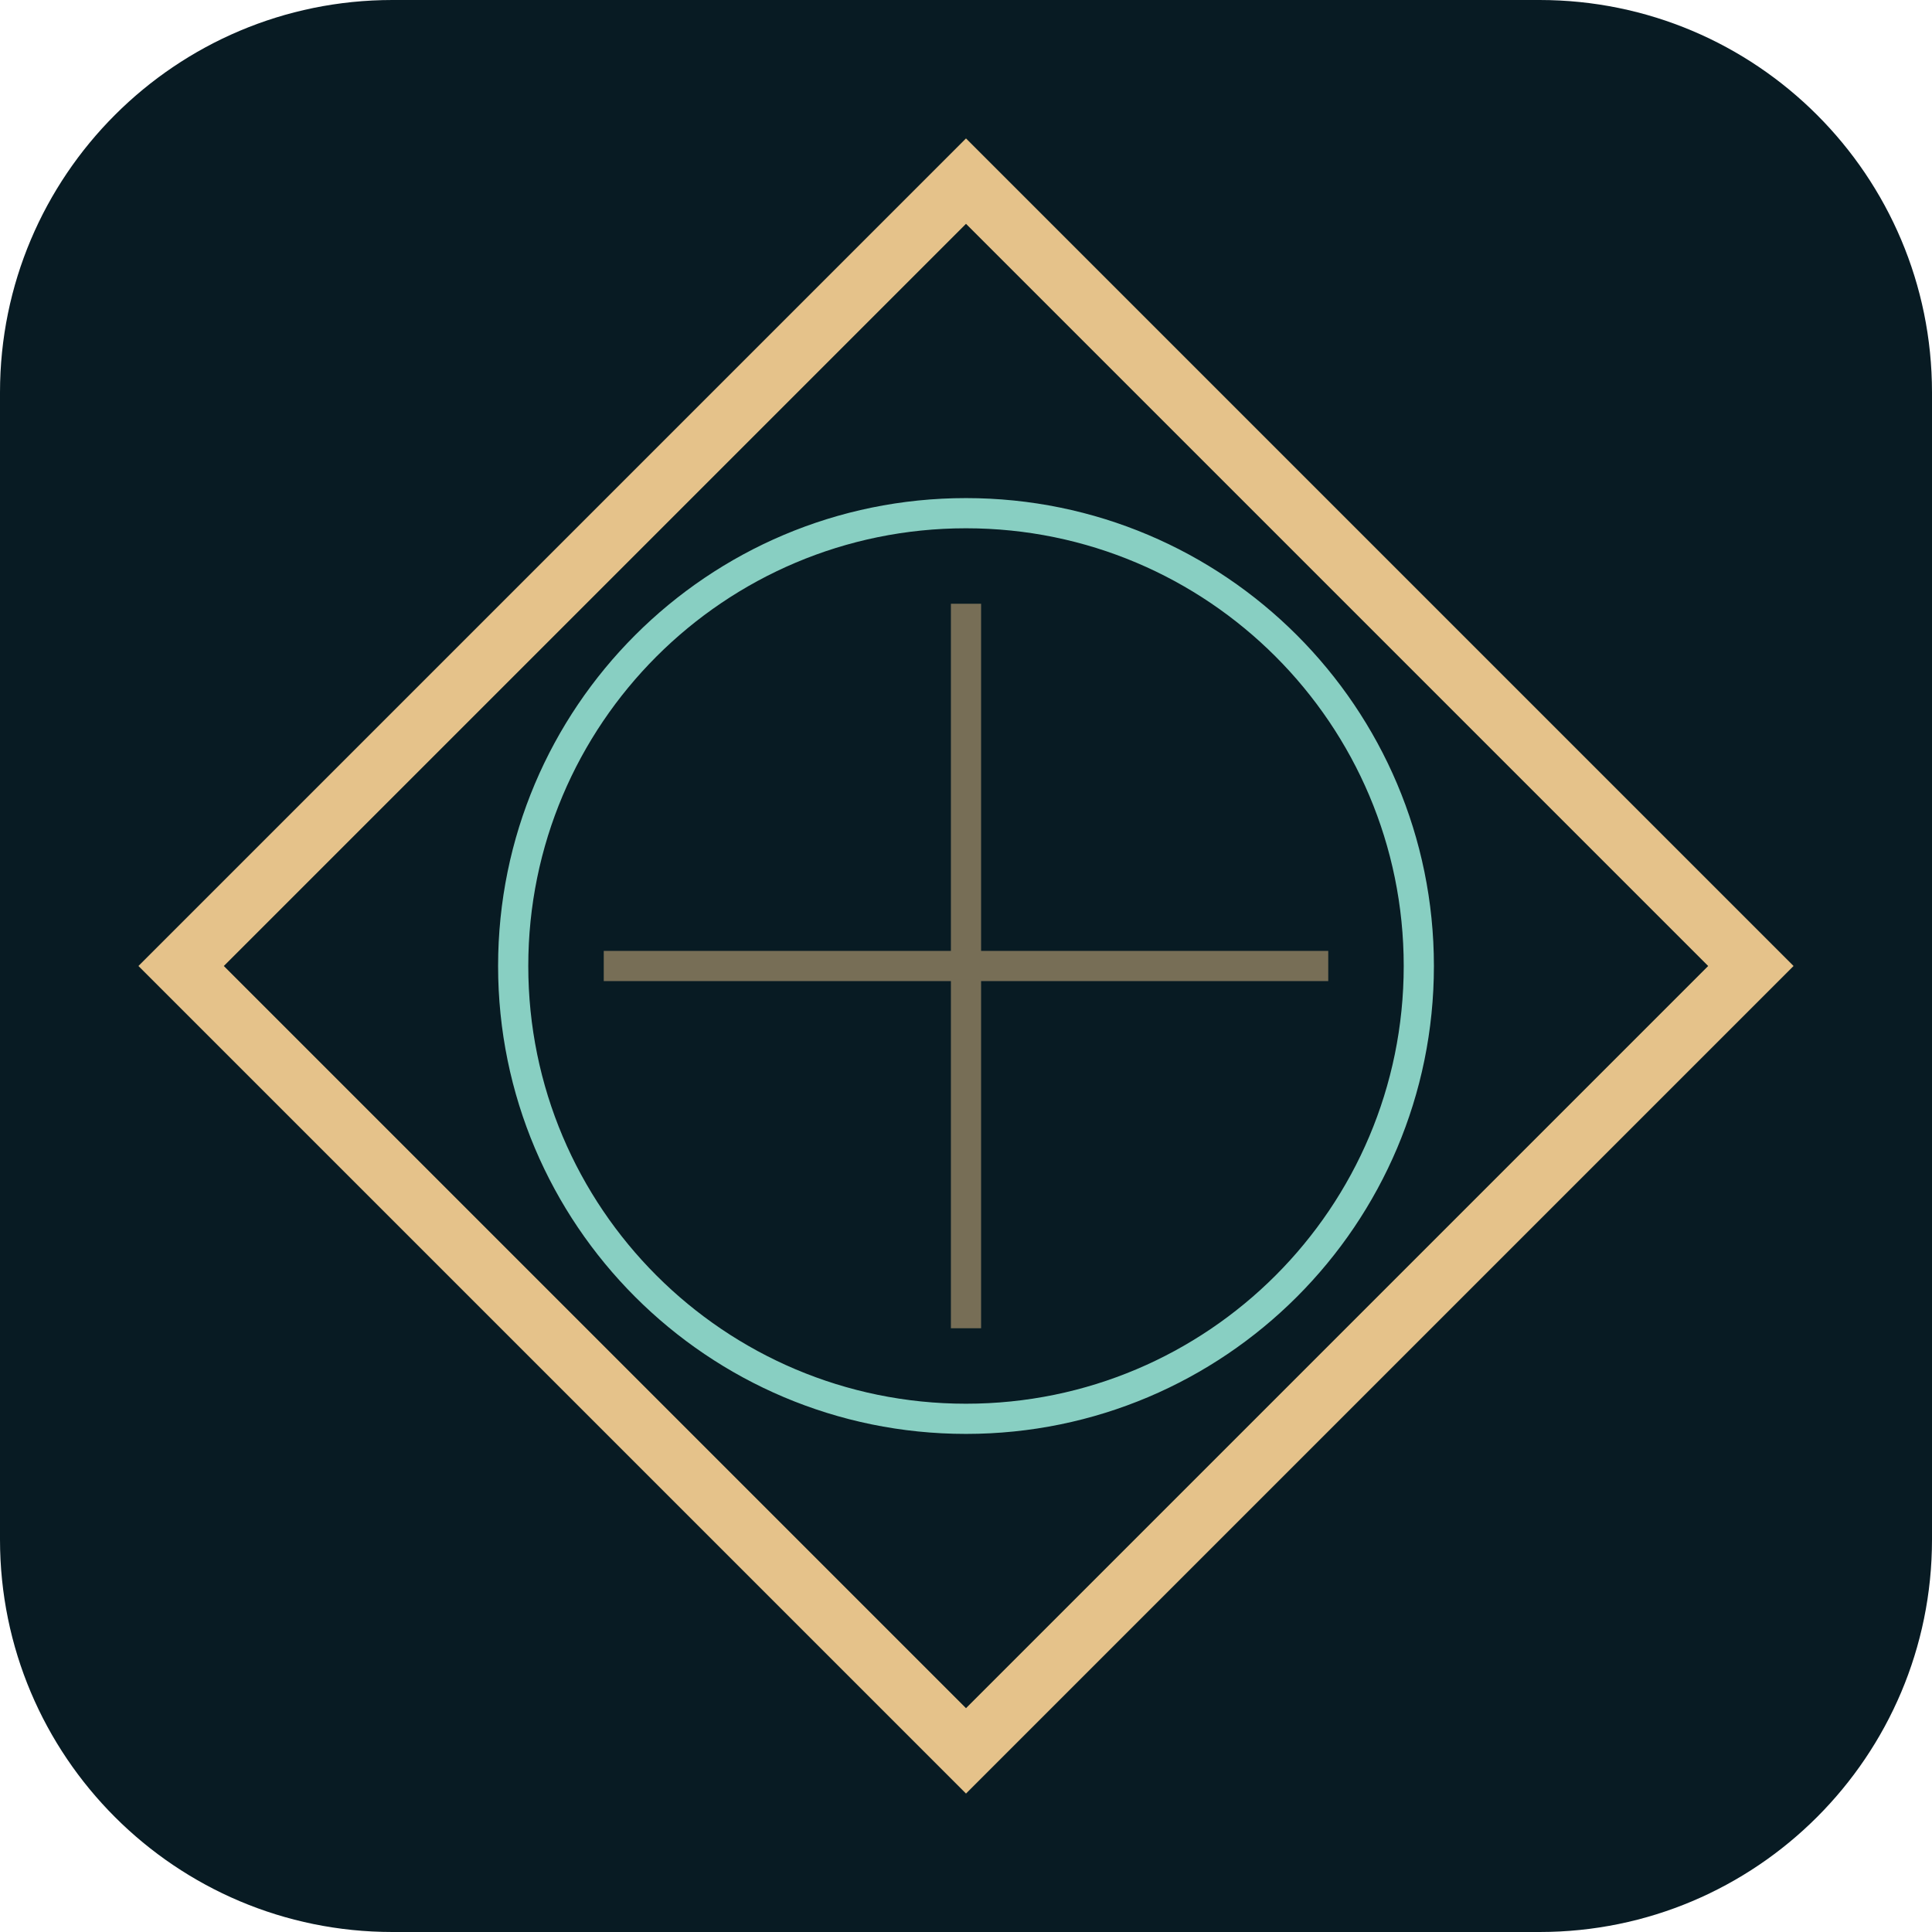
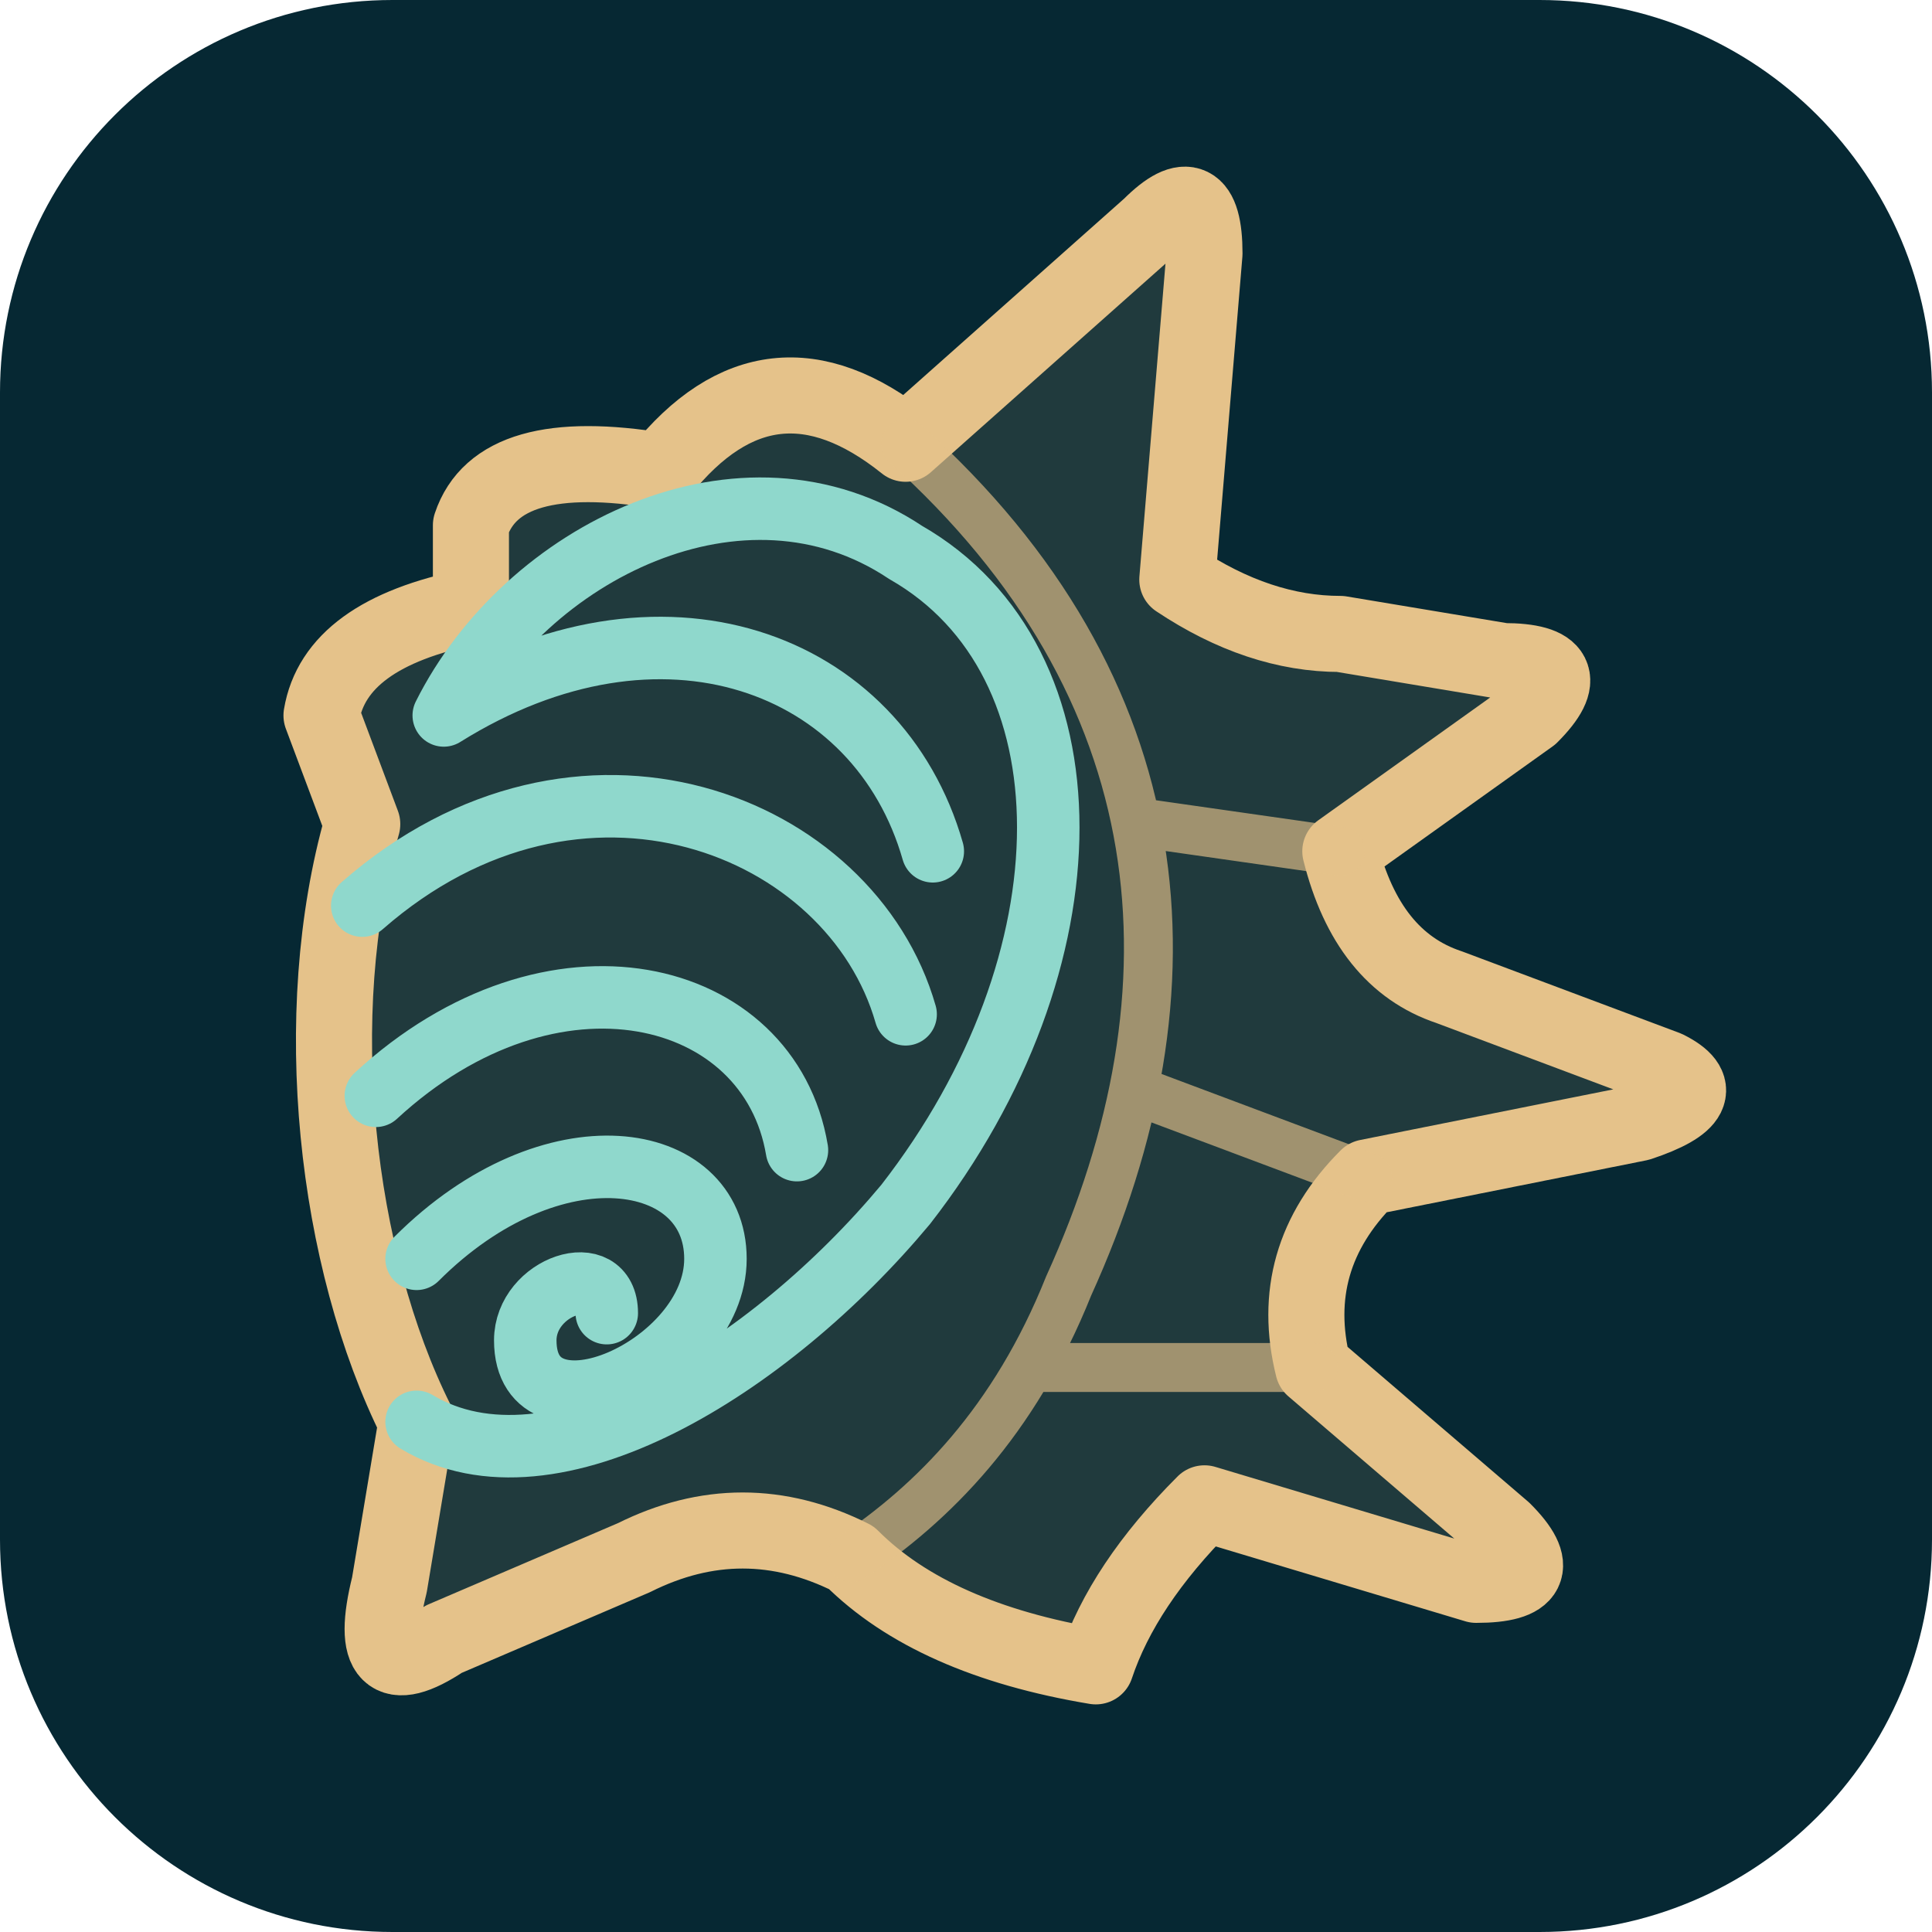
<svg xmlns="http://www.w3.org/2000/svg" viewBox="0 0 64 64">
-   <rect width="64" height="64" rx="13" fill="#081b23" />
-   <path d="M32 6 58 32 32 58 6 32Z" stroke="#e5c28a" fill="none" stroke-width="2" />
-   <circle cx="32" cy="32" r="15" fill="none" stroke="#88cfc2" />
-   <path d="M32 20v24M20 32h24" stroke="#e5c28a" opacity=".5" />
+   <rect width="64" height="64" rx="13" fill="#062833" />
+   <g transform="translate(3 3) scale(.9)" fill="none" stroke-linecap="round" stroke-linejoin="round">
+     <path d="M12 49C9 43 8 34 10 27L8.5 23Q9 20 14 19L14 16Q15 13 21 14Q25 9 30 13L39 5Q41 3 41 6L40 18Q43 20 46 20L52 21Q55 21 53 23L46 28Q47 32 50 33L58 36Q60 37 57 38L47 40Q44 43 45 47L52 53Q54 55 51 55L41 52Q38 55 37 58Q31 57 28 54Q24 52 20 54L13 57Q10 59 11 55Z" fill="#e5c28a" fill-opacity=".12" stroke="#e5c28a" stroke-width="2.8" />
+     <path d="M12 49C17 52 25 47 30 41C37 32 37 21 30 17C24 13 16 17 13 23M13 23C21 18 29 21 31 28M10 30C18 23 28 27 30 34M10.5 37C17 31 25 33 26 39M12 43C17 38 23 39 23 43C23 47 16 50 16 46C16 44 19 43 19 45" stroke="#8fd8cc" stroke-width="2.3" />
+     <path d="M30 13C40 22 41 33 36 44C34 49 31 52 28 54M46 28L39 27M47 40L39 37M45 47L35 47" stroke="#e5c28a" stroke-width="1.8" opacity=".65" />
+   </g>
</svg>
